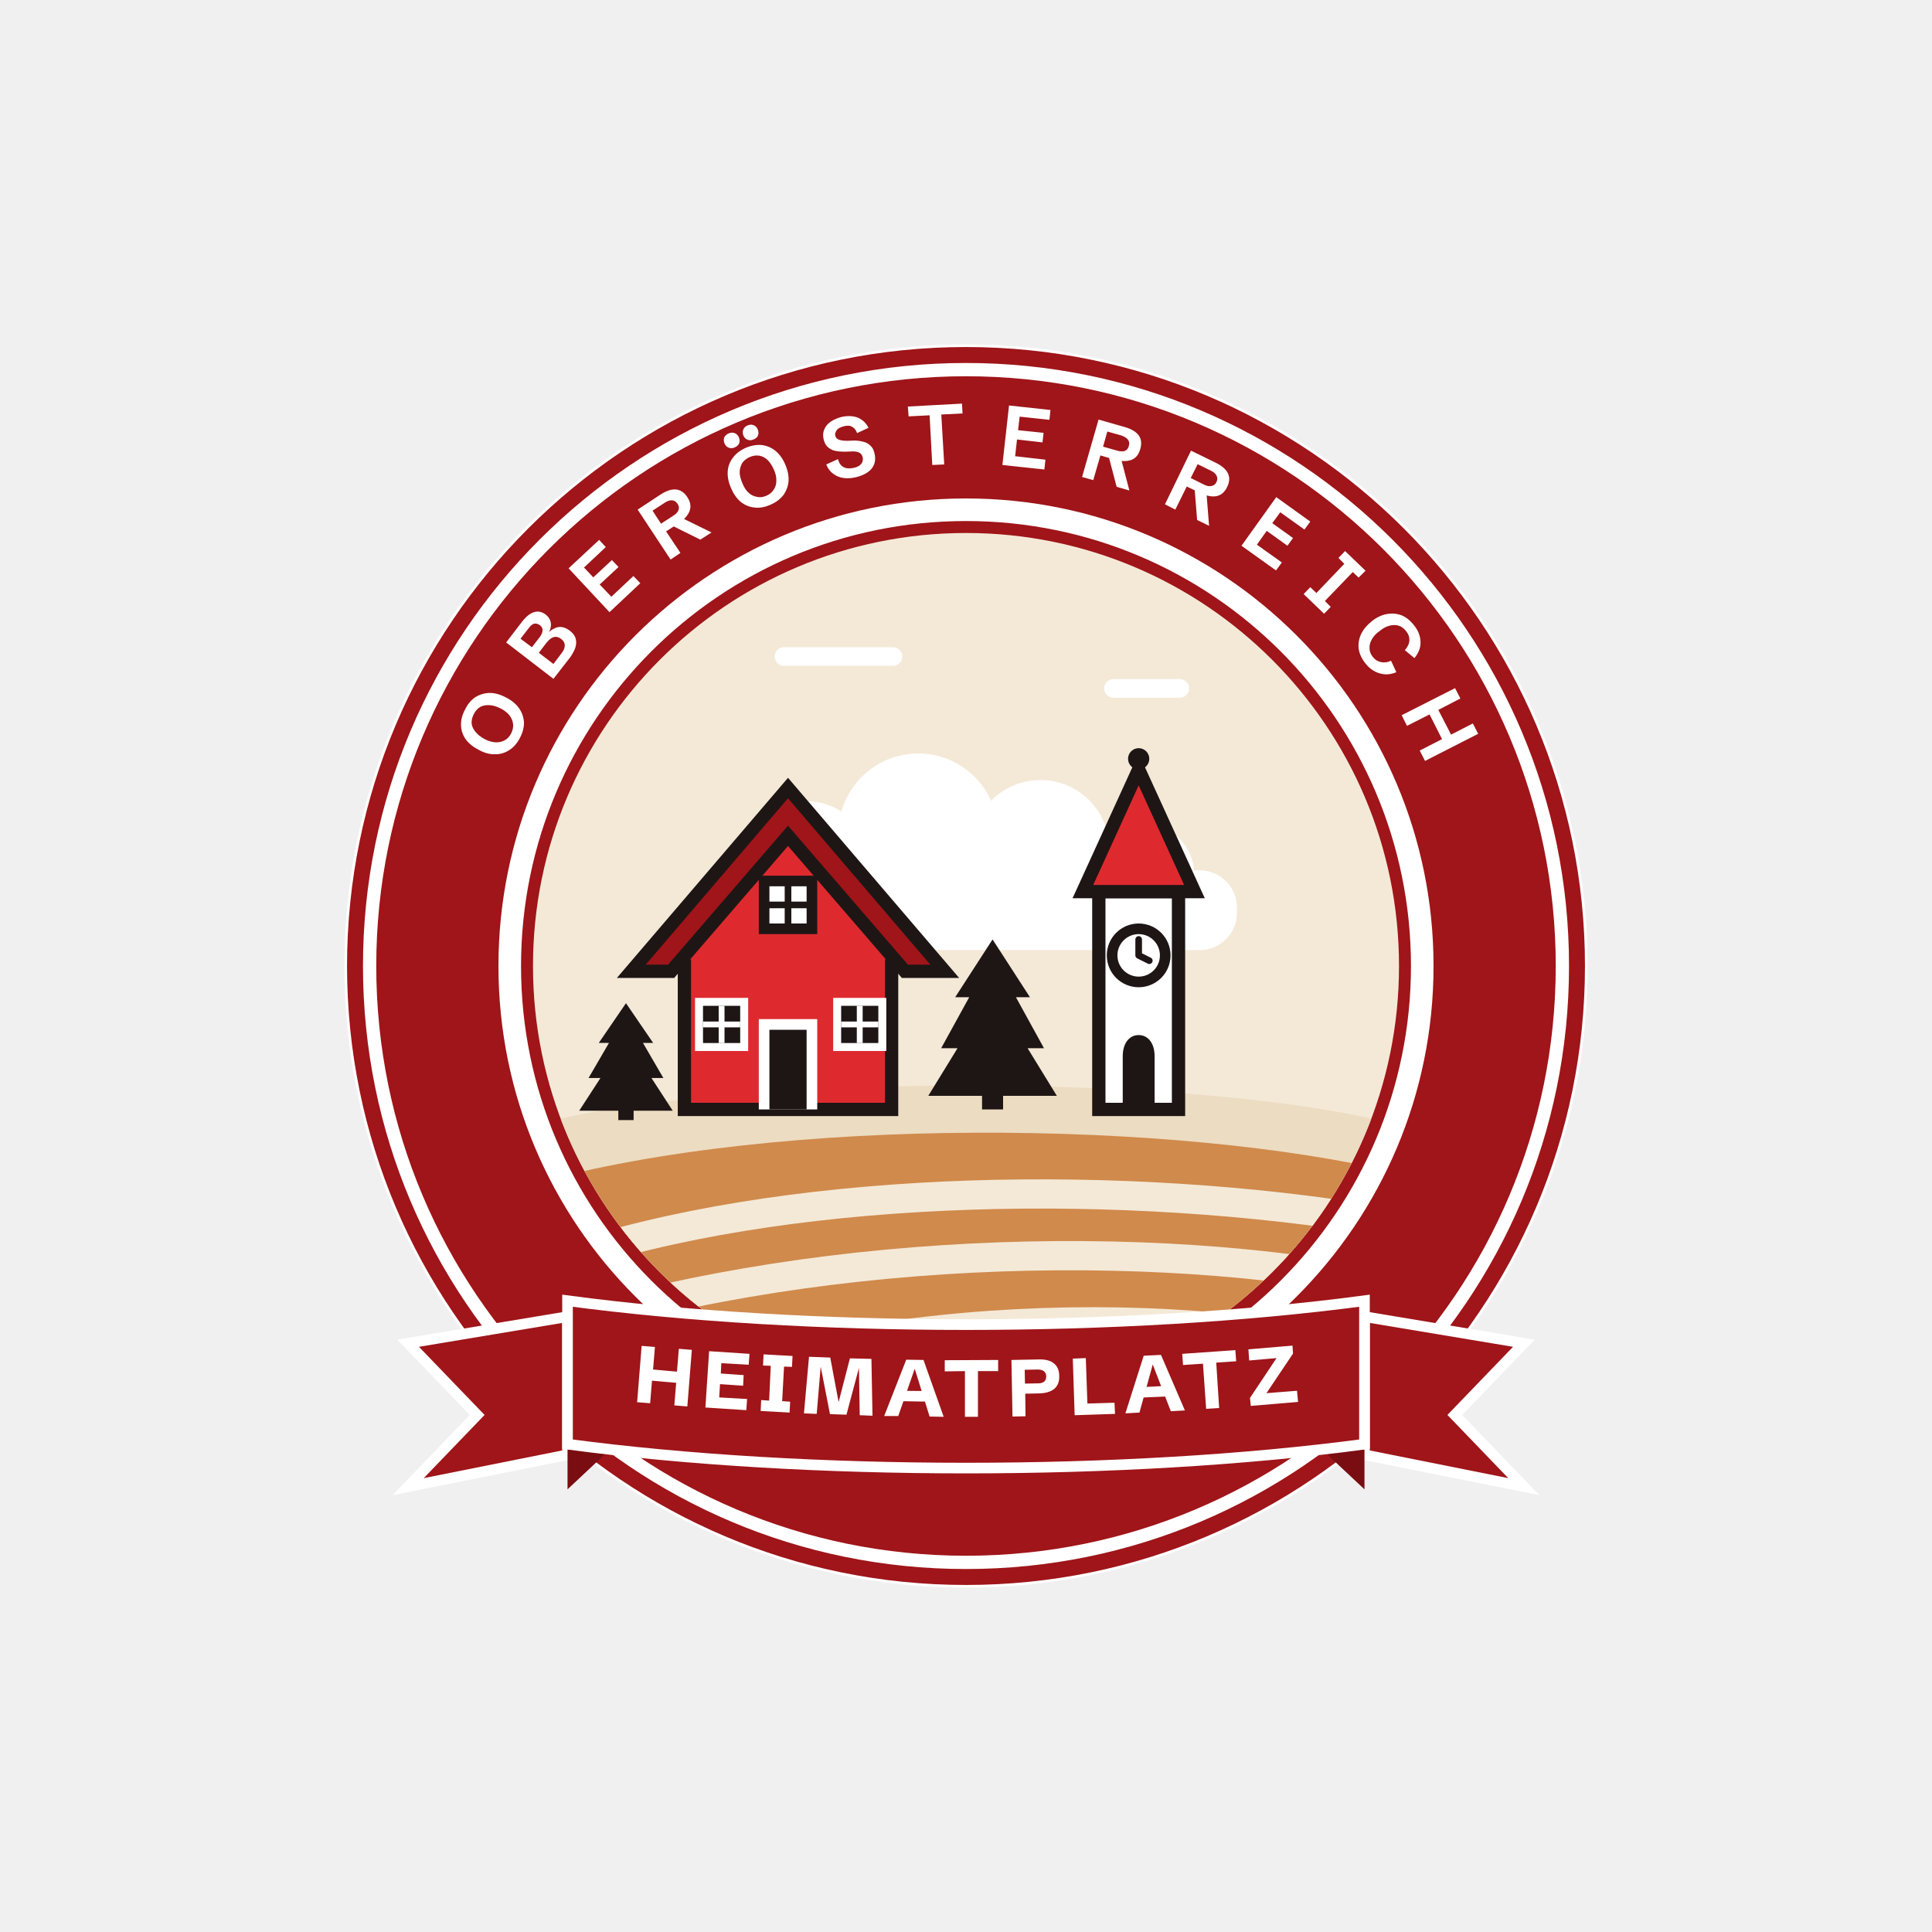
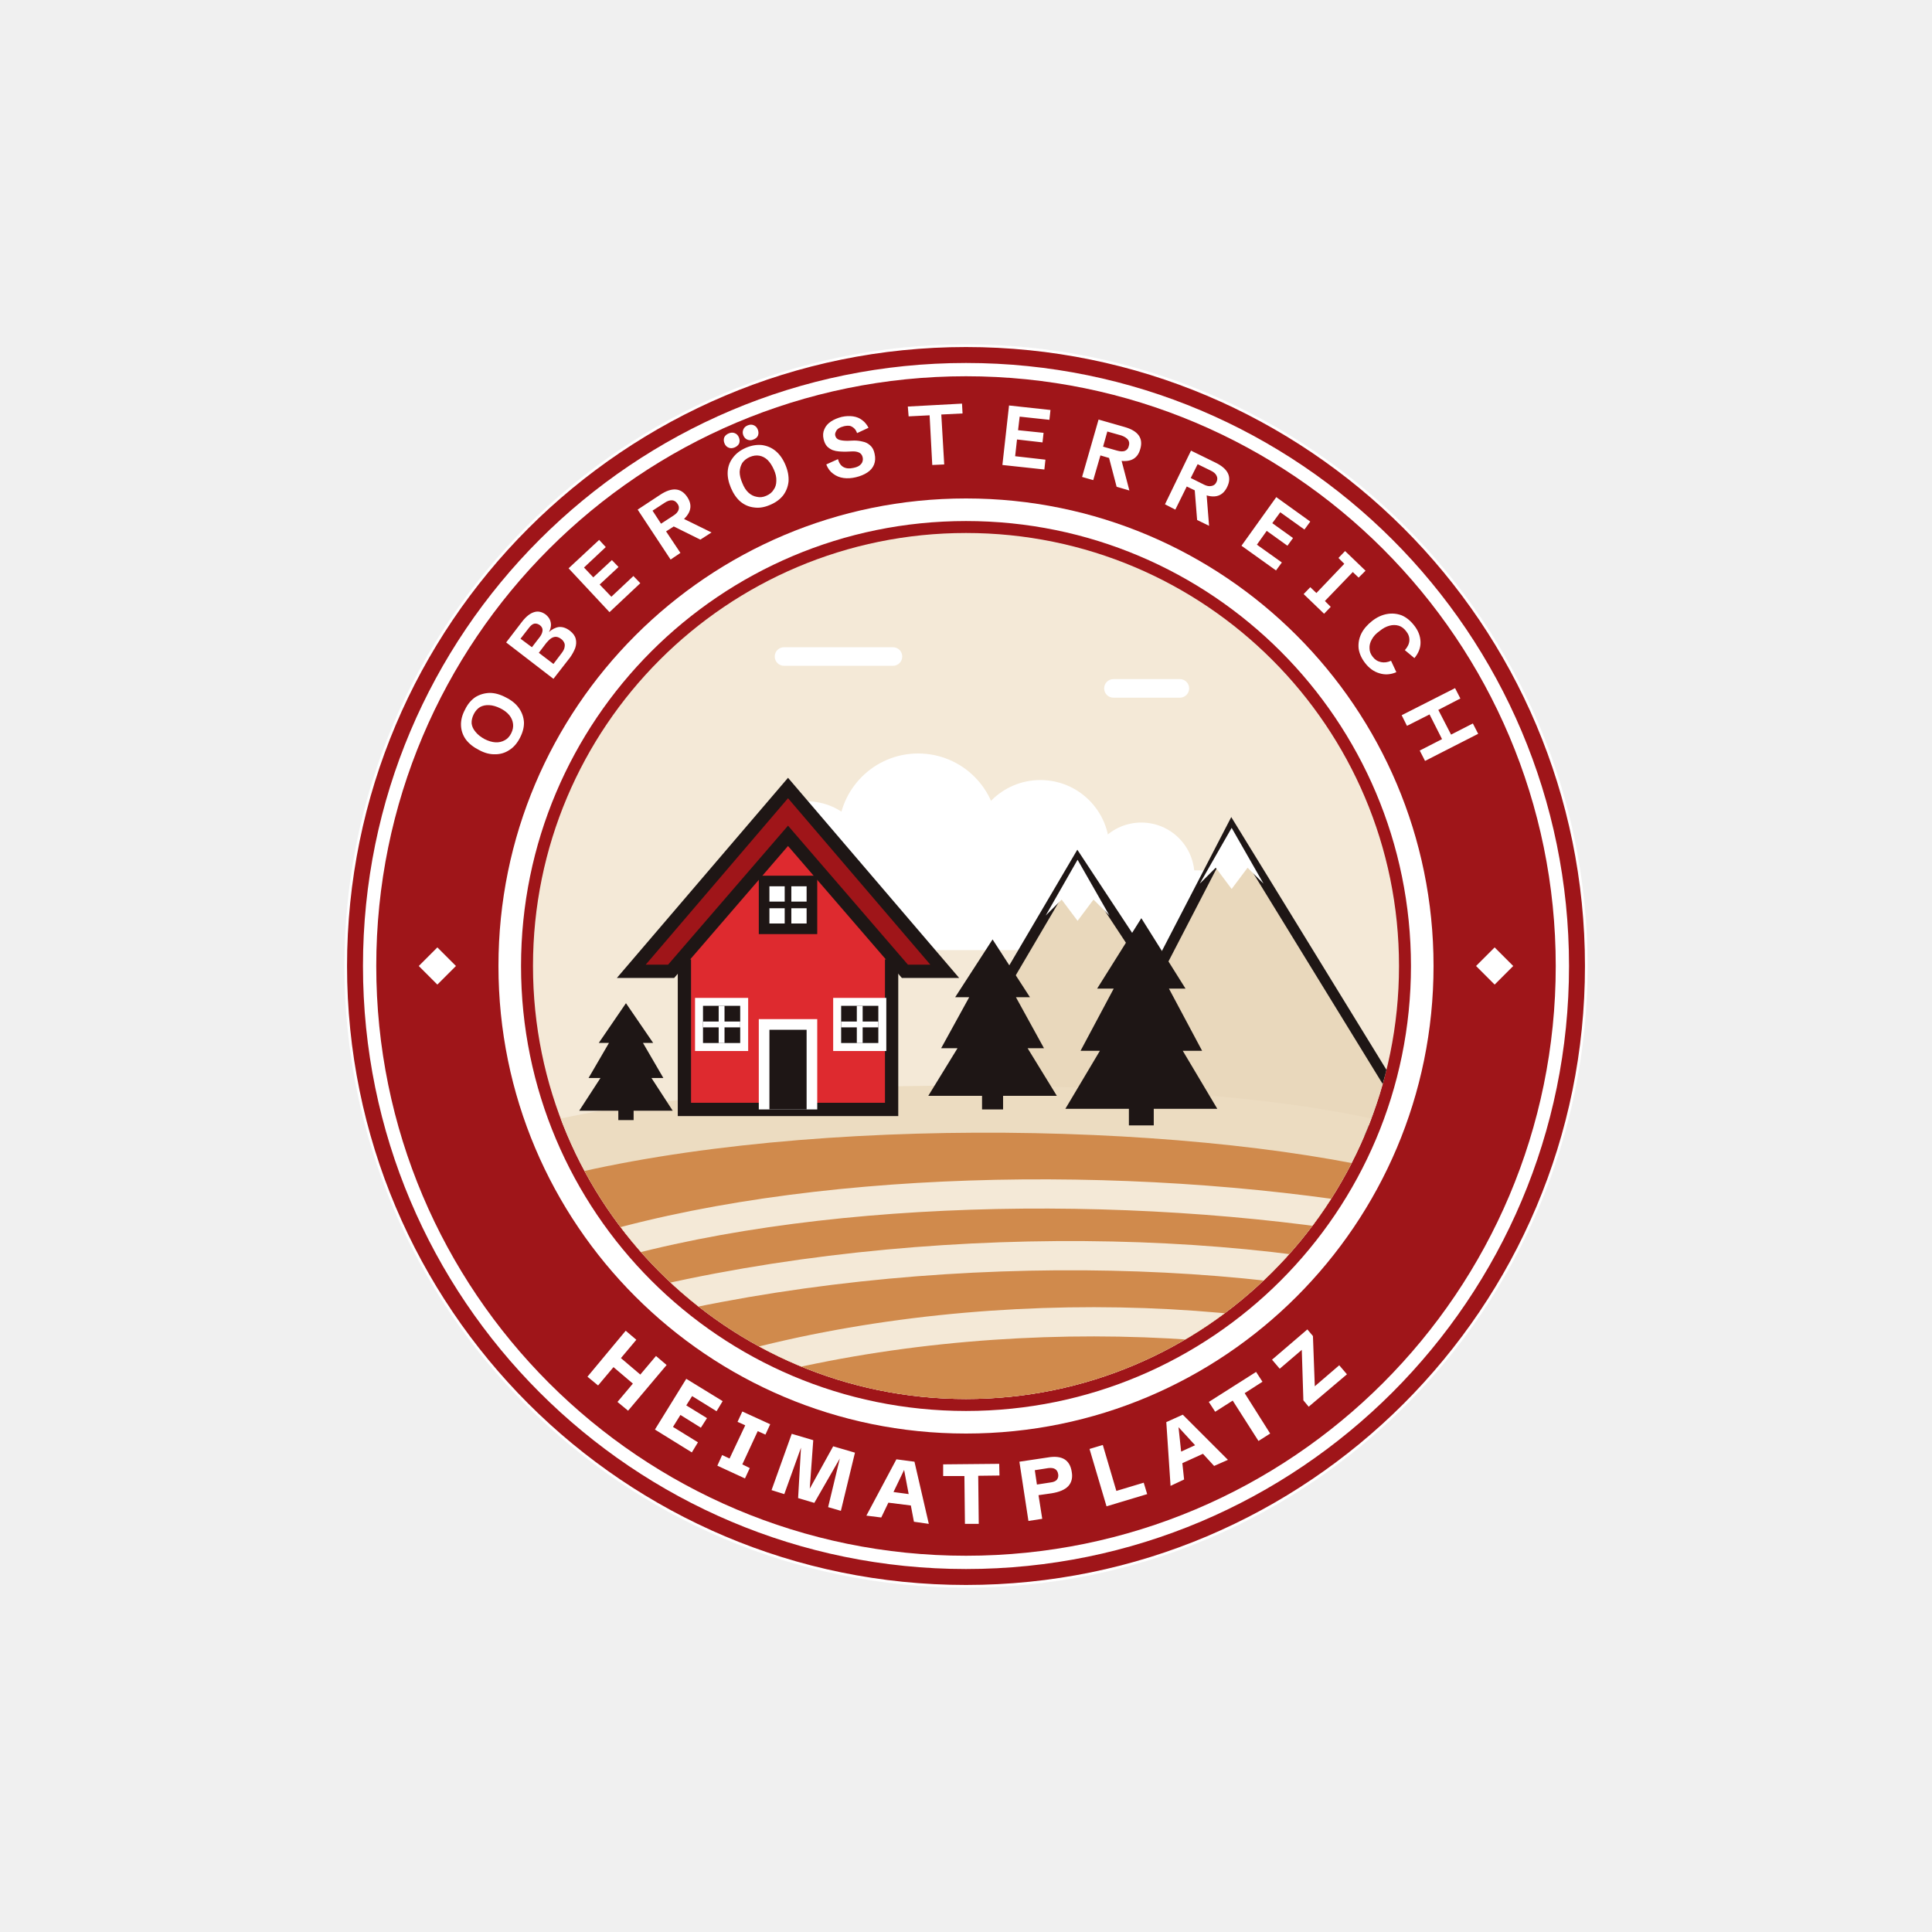
<svg xmlns="http://www.w3.org/2000/svg" width="1024" height="1024" viewBox="0 0 480 480">
  <g transform="translate(240 240) scale(0.66) translate(-240 -240)">
    <defs>
-       <clipPath id="clip-v01-klassik">
+       <clipPath id="clip-live">
        <circle cx="240" cy="240" r="163" />
      </clipPath>
    </defs>
    <circle cx="240" cy="240" r="234" fill="#ffffff" />
    <circle cx="240" cy="240" r="230" fill="none" stroke="#9f1519" stroke-width="6" />
    <circle cx="240" cy="240" r="199" fill="none" stroke="#9f1519" stroke-width="46" />
    <circle cx="240" cy="240" r="165" fill="none" stroke="#9f1519" stroke-width="5" />
-     <g clip-path="url(#clip-v01-klassik)">
+     <g clip-path="url(#clip-live)">
      <circle cx="240" cy="240" r="163" fill="#f4e9d7" />
      <g fill="#ffffff">
        <rect x="168" y="120" width="48" height="7" rx="3.5" />
        <rect x="292" y="132" width="32" height="7" rx="3.5" />
      </g>
      <g fill="#ffffff">
        <rect x="142" y="204" width="200" height="30" rx="14" />
        <circle cx="180" cy="202" r="24" />
        <circle cx="222" cy="190" r="30" />
        <circle cx="268" cy="196" r="26" />
        <circle cx="306" cy="206" r="20" />
      </g>
+       <path fill="#e9d8bc" stroke="#1e1615" stroke-width="4" stroke-linejoin="miter" d="M222 302 L282 200 L311 244 L340 188 L410 302Z" />
+       <path fill="#ffffff" d="M270 221 L282 200 L294 221 L288 215 L282 223 L276 215Z" />
+       <path fill="#ffffff" d="M328 209 L340 188 L352 209 L346 203 L340 211 L334 203Z" />
      <path fill="#ecdcc1" d="M77 300 C150 280 330 280 403 300 L403 403 L77 403 Z" />
      <path fill="#1e1615" d="M250 230     L264.08 251.76 L258.8 251.76     L269.36 270.96 L263.2 270.96     L274.2 288.88     L253.96 288.88 L253.96 294     L246.04 294 L246.04 288.88     L225.8 288.88     L236.8 270.96 L230.64 270.96     L241.2 251.76 L235.92 251.76Z" />
      <path fill="#1e1615" d="M112 254     L122.24 268.96 L118.4 268.96     L126.08 282.16 L121.6 282.16     L129.6 294.48     L114.88 294.48 L114.88 298     L109.12 298 L109.12 294.48     L94.4 294.48     L102.4 282.16 L97.92 282.16     L105.6 268.96 L101.76 268.96Z" />
+       <path fill="#1e1615" d="M306 222     L322.64 248.52 L316.4 248.52     L328.88 271.92 L321.6 271.92     L334.6 293.76     L310.68 293.76 L310.68 300     L301.32 300 L301.32 293.76     L277.4 293.76     L290.4 271.92 L283.12 271.92     L295.6 248.52 L289.36 248.52Z" />
      <g stroke="#1e1615" stroke-width="5" stroke-linejoin="miter">
        <path fill="#de2a2f" d="M134 294 L134 240 L130 240 L173 190 L216 240 L212 240 L212 294Z" />
        <path fill="#9f1519" d="M114 242 L173 173 L232 242 L217 242 L173 191 L129 242Z" />
      </g>
      <g>
        <rect x="164" y="208" width="18" height="18" fill="#ffffff" stroke="#1e1615" stroke-width="4" />
        <path stroke="#1e1615" stroke-width="2.5" fill="none" d="M173 209.5 V224.5 M165.5 217 H180.5" />
      </g>
      <rect x="162" y="260" width="22" height="34" fill="#ffffff" />
      <rect x="166" y="264" width="14" height="30" fill="#1e1615" />
      <g>
        <rect x="138" y="252" width="20" height="20" fill="#ffffff" />
        <rect x="141" y="255" width="14" height="14" fill="#1e1615" />
        <path stroke="#ffffff" stroke-width="2.2" fill="none" d="M148 255 V269 M141 262 H155" />
      </g>
      <g>
        <rect x="190" y="252" width="20" height="20" fill="#ffffff" />
        <rect x="193" y="255" width="14" height="14" fill="#1e1615" />
        <path stroke="#ffffff" stroke-width="2.2" fill="none" d="M200 255 V269 M193 262 H207" />
      </g>
-       <g stroke="#1e1615" stroke-width="5" stroke-linejoin="miter">
-         <rect x="290" y="212" width="30" height="82" fill="#ffffff" />
-         <path fill="#de2a2f" d="M284 212 L305 166 L326 212Z" />
-       </g>
-       <circle cx="305" cy="162" r="4" fill="#1e1615" />
-       <g>
-         <circle cx="305" cy="236" r="10" fill="#ffffff" stroke="#1e1615" stroke-width="4" />
-         <path stroke="#1e1615" stroke-width="2.5" stroke-linecap="round" fill="none" d="M305 236 L305 230 M305 236 L309 238" />
-       </g>
-       <path fill="#1e1615" d="M299 294 L299 274 C299 269 301.5 266 305 266 C308.5 266 311 269 311 274 L311 294Z" />
      <path fill="#d08a4c" d="M77 322 C170 296 320 298 403 318 L403 403 L77 403 Z" />
      <g stroke="#f4e9d7" stroke-width="11" fill="none" stroke-linecap="round">
        <path d="M96 348 C180 322 300 320 396 336" />
        <path d="M86 376 C190 344 320 342 408 362" />
        <path d="M120 402 C210 368 330 366 412 390" />
      </g>
    </g>
    <path fill="#ffffff" d="M72.1 154.1Q70.5 157.2 68.1 158.7Q65.7 160.3 62.8 160.3Q59.8 160.4 56.7 158.7Q53.5 157.1 51.7 154.7Q50 152.3 49.9 149.4Q49.8 146.5 51.4 143.5Q52.9 140.4 55.3 138.8Q57.7 137.3 60.7 137.2Q63.6 137.2 66.8 138.9Q70 140.5 71.7 142.9Q73.4 145.3 73.6 148.2Q73.7 151 72.1 154.1ZM68.8 152.4Q69.7 150.6 69.5 148.9Q69.3 147.1 68.1 145.6Q66.9 144.1 64.7 143Q62.5 141.9 60.5 141.8Q58.6 141.7 57.1 142.5Q55.6 143.4 54.7 145.2Q53.8 147 53.9 148.7Q54.1 150.4 55.4 151.9Q56.6 153.4 58.8 154.6Q61 155.7 62.9 155.8Q64.8 155.9 66.4 155Q67.9 154.2 68.8 152.4Z M84.7 131.9L66.9 118.2L72.8 110.5Q75.1 107.5 77.4 106.8Q79.6 106.1 81.8 107.7Q83.1 108.8 83.5 110Q83.9 111.2 83.7 112.3Q83.5 113.5 82.9 114.5L82.9 114.4Q84.7 112.7 86.7 112.4Q88.8 112.2 90.9 113.8Q92.7 115.2 93.1 116.9Q93.5 118.5 92.9 120.3Q92.2 122.1 91 123.8ZM84.7 126.3L87.8 122.2Q88.8 120.9 88.9 119.9Q89.1 118.9 88.7 118.2Q88.3 117.4 87.6 116.9Q86.7 116.2 85.8 116.1Q84.9 116 83.9 116.6Q83 117.2 82 118.4L79.2 122.1ZM76.6 120L79.6 116.1Q80.5 114.9 80.6 113.7Q80.7 112.6 79.6 111.7Q78.6 111 77.6 111.1Q76.5 111.3 75.4 112.8L72.3 116.8Z M105.8 106.8L90.4 90.3L101.9 79.6L104.4 82.3L96.2 90L99.7 93.7L106.7 87.2L109.2 89.8L102.1 96.4L106.5 101L114.8 93.2L117.4 95.9Z M128.8 87L116.4 68.2L124.9 62.6Q131.6 58.2 135.1 63.5Q138.6 68.8 131.6 73.5L127.1 76.4L132.5 84.5ZM140 79.5L128.7 73.9L132.8 71.2L144.2 76.8ZM125.2 73.5L129.8 70.5Q131.4 69.5 131.8 68.3Q132.2 67.1 131.4 66Q130.6 64.8 129.4 64.7Q128.1 64.6 126.6 65.6L122 68.6Z M166.3 66.4Q163.1 67.8 160.3 67.4Q157.4 67.1 155.1 65.2Q152.9 63.3 151.5 60Q150.1 56.7 150.3 53.8Q150.5 50.9 152.3 48.6Q154 46.3 157.2 44.9Q160.3 43.6 163.2 43.9Q166.1 44.3 168.3 46.1Q170.6 48 172 51.3Q173.4 54.6 173.2 57.6Q172.9 60.5 171.2 62.8Q169.4 65.1 166.3 66.4ZM164.8 63Q166.7 62.2 167.6 60.7Q168.6 59.3 168.6 57.4Q168.7 55.4 167.7 53.2Q166.7 50.9 165.3 49.5Q163.9 48.2 162.2 47.9Q160.5 47.6 158.6 48.4Q156.8 49.2 155.8 50.6Q154.9 52.1 154.8 54Q154.8 55.9 155.8 58.2Q156.7 60.5 158.1 61.8Q159.5 63.1 161.3 63.4Q163 63.8 164.8 63ZM152.9 44.8Q151.7 45.3 150.7 44.9Q149.6 44.5 149.1 43.3Q148.6 42.1 149 41Q149.5 40 150.7 39.5Q151.9 39 152.9 39.4Q154 39.8 154.5 41Q155 42.2 154.6 43.3Q154.1 44.3 152.9 44.8ZM160 41.8Q158.9 42.3 157.8 41.9Q156.7 41.5 156.2 40.3Q155.7 39.1 156.2 38Q156.6 37 157.8 36.5Q159 36 160 36.4Q161.1 36.8 161.6 38Q162.1 39.2 161.7 40.3Q161.3 41.3 160 41.8Z M198.6 56Q196.1 56.6 193.9 56.3Q191.7 56 190 54.7Q188.3 53.5 187.4 51.2L191.8 49.2Q192.4 51.4 193.9 52.2Q195.4 53 197.6 52.5Q199.1 52.2 199.9 51.6Q200.8 50.9 201 50.2Q201.3 49.4 201.1 48.5Q200.8 47.2 199.7 46.7Q198.6 46.2 197 46.3L194.6 46.4Q193.5 46.4 192.2 46.3Q190.9 46.2 189.8 45.8Q188.6 45.3 187.7 44.4Q186.8 43.4 186.4 41.7Q185.9 39.6 186.7 37.9Q187.4 36.2 189.2 35Q190.9 33.9 193.2 33.3Q195.5 32.8 197.5 33.1Q199.5 33.4 200.9 34.5Q202.4 35.6 203.3 37.4L199 39.4Q198.6 38.3 198 37.7Q197.3 37 196.4 36.7Q195.5 36.5 194.1 36.8Q192.9 37.1 192.1 37.6Q191.3 38.1 191 38.9Q190.6 39.6 190.8 40.4Q191.1 41.5 192.2 41.9Q193.4 42.3 195.4 42.3L197.9 42.2Q199.5 42.2 201.1 42.6Q202.7 42.9 203.9 44Q205.2 45.1 205.6 47.2Q206.1 49.4 205.4 51.2Q204.7 53 202.9 54.2Q201.1 55.4 198.6 56Z M227.3 51.4L226.3 32.7L218.4 33.1L218.1 29.4L238.5 28.3L238.7 32L230.7 32.4L231.8 51.2Z M253.7 51.4L256.2 29L271.8 30.7L271.4 34.4L260.2 33.2L259.6 38.3L269.2 39.3L268.8 42.9L259.2 41.8L258.5 48.1L269.9 49.4L269.5 53.1Z M283.7 55.9L289.9 34.3L299.7 37.1Q307.4 39.3 305.6 45.4Q303.9 51.6 295.7 49.3L290.6 47.8L287.9 57.1ZM296.7 59.6L293.5 47.4L298.3 48.8L301.5 61ZM291.6 44.5L296.9 46Q298.7 46.5 299.8 46.1Q301 45.6 301.3 44.2Q301.7 42.9 301 41.9Q300.2 40.9 298.5 40.3L293.2 38.8Z M314.9 66.2L324.7 46L333.9 50.5Q341.1 54 338.3 59.7Q335.5 65.5 327.9 61.8L323.1 59.5L318.8 68.2ZM327 72.1L326 59.6L330.5 61.7L331.5 74.3ZM324.6 56.3L329.6 58.8Q331.2 59.6 332.4 59.3Q333.7 59.1 334.3 57.8Q334.9 56.5 334.3 55.4Q333.8 54.3 332.1 53.5L327.2 51.1Z M343.7 81.8L356.8 63.5L369.6 72.7L367.4 75.7L358.3 69.2L355.3 73.3L363.1 78.9L361 81.8L353.2 76.2L349.5 81.4L358.9 88.1L356.7 91.1Z M367.1 100L369.6 97.4L371.9 99.6L382.4 88.6L380.2 86.4L382.7 83.8L390.4 91.2L387.8 93.8L385.6 91.7L375.1 102.6L377.3 104.8L374.8 107.4Z M390.2 125.9Q388.2 123.3 387.8 120.5Q387.5 117.6 388.8 114.9Q390.1 112.3 392.9 110.1Q395.6 108 398.5 107.5Q401.3 107 404 108Q406.6 109.1 408.7 111.8Q411 114.7 411.1 118Q411.2 121.2 408.8 124.1L405.2 121.1Q406.8 119.3 406.9 117.5Q407 115.6 405.7 114Q404.5 112.4 402.9 111.9Q401.2 111.4 399.4 111.9Q397.5 112.4 395.7 113.9Q393.7 115.3 392.8 117Q391.8 118.7 391.9 120.4Q391.9 122.1 393.1 123.6Q394.3 125.2 396.2 125.6Q398 126 400 125.1L402 129.4Q398.7 130.8 395.6 129.8Q392.5 128.9 390.2 125.9Z M404 145.6L424.1 135.4L426.1 139.3L417.8 143.6L422.6 152.9L430.8 148.7L432.8 152.6L412.8 162.8L410.8 158.9L419.2 154.6L414.5 145.3L406 149.6Z" />
-     <path fill="#9f1519" stroke="#ffffff" stroke-width="4" d="M90 372 L30 382 L56 409 L30 436 L90 424Z" />
-     <path fill="#9f1519" stroke="#ffffff" stroke-width="4" d="M390 372 L450 382 L424 409 L450 436 L390 424Z" />
-     <path fill="#7a0d11" d="M90 422 L106 422 L90 437Z" />
-     <path fill="#7a0d11" d="M390 422 L374 422 L390 437Z" />
-     <path fill="#9f1519" stroke="#ffffff" stroke-width="4" d="M90 366 C180 378 300 378 390 366        L390 420 C300 432 180 432 90 420Z" />
-     <path fill="#ffffff" d="M116.2 404.2L117.9 383L122.9 383.4L122.2 391.9L131.2 392.7L131.9 384.1L136.8 384.5L135.1 405.8L130.2 405.4L130.9 396.9L121.8 396.1L121.1 404.6Z M141.9 406.2L143.3 385L158.5 386L158.2 390.1L147.9 389.5L147.7 393.4L156.3 394L156.1 398L147.4 397.4L147.1 402.4L157.6 403L157.3 407.2Z M162.7 407.5L162.9 403.4L165.9 403.6L166.5 390.5L163.6 390.4L163.8 386.2L174.7 386.8L174.5 390.9L171.5 390.8L170.8 403.8L173.8 404L173.6 408.1Z M179 408.4L180.9 387.1L188.9 387.4L192.3 405.5L191.7 405.5L196.3 387.7L204.4 387.9L204.8 409.3L200 409.1L199.7 391.3L199.7 391.3L195 408.9L188.8 408.7L185.3 390.8L185.3 390.8L183.8 408.6Z M209.2 409.4L217.5 388.2L224 388.3L231.6 409.7L226.3 409.6L220.7 391.6L214.5 409.4ZM214.8 403.8L214.8 399.9L226.2 400L226.2 404Z M239.6 409.7L239.6 392.5L232 392.6L232 388.4L252.1 388.3L252.1 392.5L244.5 392.5L244.5 409.7Z M257.5 409.6L257.1 388.3L267.4 388.1Q271.2 388 273.1 389.6Q275.1 391.2 275.1 394.4Q275.2 397.5 273.2 399.2Q271.1 400.9 267 400.9L262.3 401L262.4 409.5ZM262.2 397.2L267.2 397.1Q268.7 397.1 269.5 396.4Q270.2 395.7 270.2 394.5Q270.2 393.3 269.4 392.6Q268.6 391.9 267 391.9L262.1 392Z M280.9 409.1L280.2 387.8L285.1 387.6L285.7 404.7L295.9 404.4L296.1 408.6Z M300 408.4L306.9 386.7L313.4 386.4L322.4 407.3L317.1 407.6L310.3 390L305.3 408.1ZM305.2 402.5L305 398.6L316.4 398L316.6 402Z M330.4 406.7L329.2 389.7L321.7 390.2L321.4 386L341.4 384.6L341.7 388.8L334.2 389.3L335.3 406.4Z M347.2 405.6L346.9 402.6L356.9 387.6L346.6 388.5L346.3 384.3L362.9 382.9L363.1 385.9L353.1 400.8L364.6 399.9L365 404.1Z" />
+     <path fill="#ffffff" d="M97.5 394.6L111.9 377.3L115.9 380.7L110.1 387.6L117.4 393.8L123.3 386.8L127.3 390.2L112.8 407.4L108.8 404.1L114.6 397.2L107.3 391L101.5 397.9Z M122.9 414.5L134.7 395.4L148.4 403.8L146.1 407.6L136.9 401.9L134.7 405.4L142.5 410.2L140.2 413.8L132.5 409L129.7 413.5L139.1 419.3L136.8 423.1Z M146.4 428.1L148.2 424.1L151 425.4L156.9 412.9L154 411.6L155.8 407.7L166.3 412.5L164.5 416.4L161.6 415.1L155.8 427.6L158.6 429L156.8 432.9Z M166.8 437.3L174.4 416.1L182.5 418.5L181.1 437.9L180.6 437.8L190 420.8L198.2 423.2L192.9 445.1L188.1 443.7L192.5 425.4L192.5 425.4L182.9 442.1L176.8 440.3L177.9 421L178 421L171.6 438.8Z M202.5 446.9L213.8 425.7L220.6 426.6L226 450L220.4 449.2L216.7 429.7L208.1 447.6ZM209 441.8L209.6 437.6L221.5 439.2L221 443.3Z M239.6 450L239.4 432L231.4 432L231.4 427.6L252.5 427.4L252.6 431.8L244.6 431.9L244.8 450Z M263.5 448.9L260.1 426.6L270.8 425Q274.8 424.3 277.1 425.7Q279.3 427.1 279.8 430.4Q280.4 433.7 278.5 435.8Q276.6 437.8 272.2 438.5L267.3 439.2L268.7 448.1ZM266.7 435.2L271.9 434.4Q273.5 434.2 274.2 433.4Q274.9 432.5 274.7 431.3Q274.5 430 273.6 429.4Q272.7 428.8 271 429L265.9 429.8Z M292.9 443.4L286.5 421.8L291.5 420.3L296.6 437.6L306.9 434.5L308.2 438.8Z M317 435.7L315.4 411.7L321.6 408.9L338.6 425.9L333.4 428.2L320 413.6L322.1 433.3ZM319.8 427.9L318.1 424.1L329.1 419.1L330.8 422.9Z M350.1 418.8L340.4 403.6L333.8 407.8L331.4 404.1L349.2 392.8L351.6 396.5L344.9 400.8L354.5 416Z M369 405.9L367 403.5L366.4 384.5L358.1 391.6L355.2 388.2L368.5 376.8L370.6 379.3L371.3 398.2L380.5 390.3L383.4 393.7Z" />
+     <path fill="#ffffff" d="M41 233 L48 240 L41 247 L34 240Z" />
+     <path fill="#ffffff" d="M439 233 L446 240 L439 247 L432 240Z" />
  </g>
</svg>
